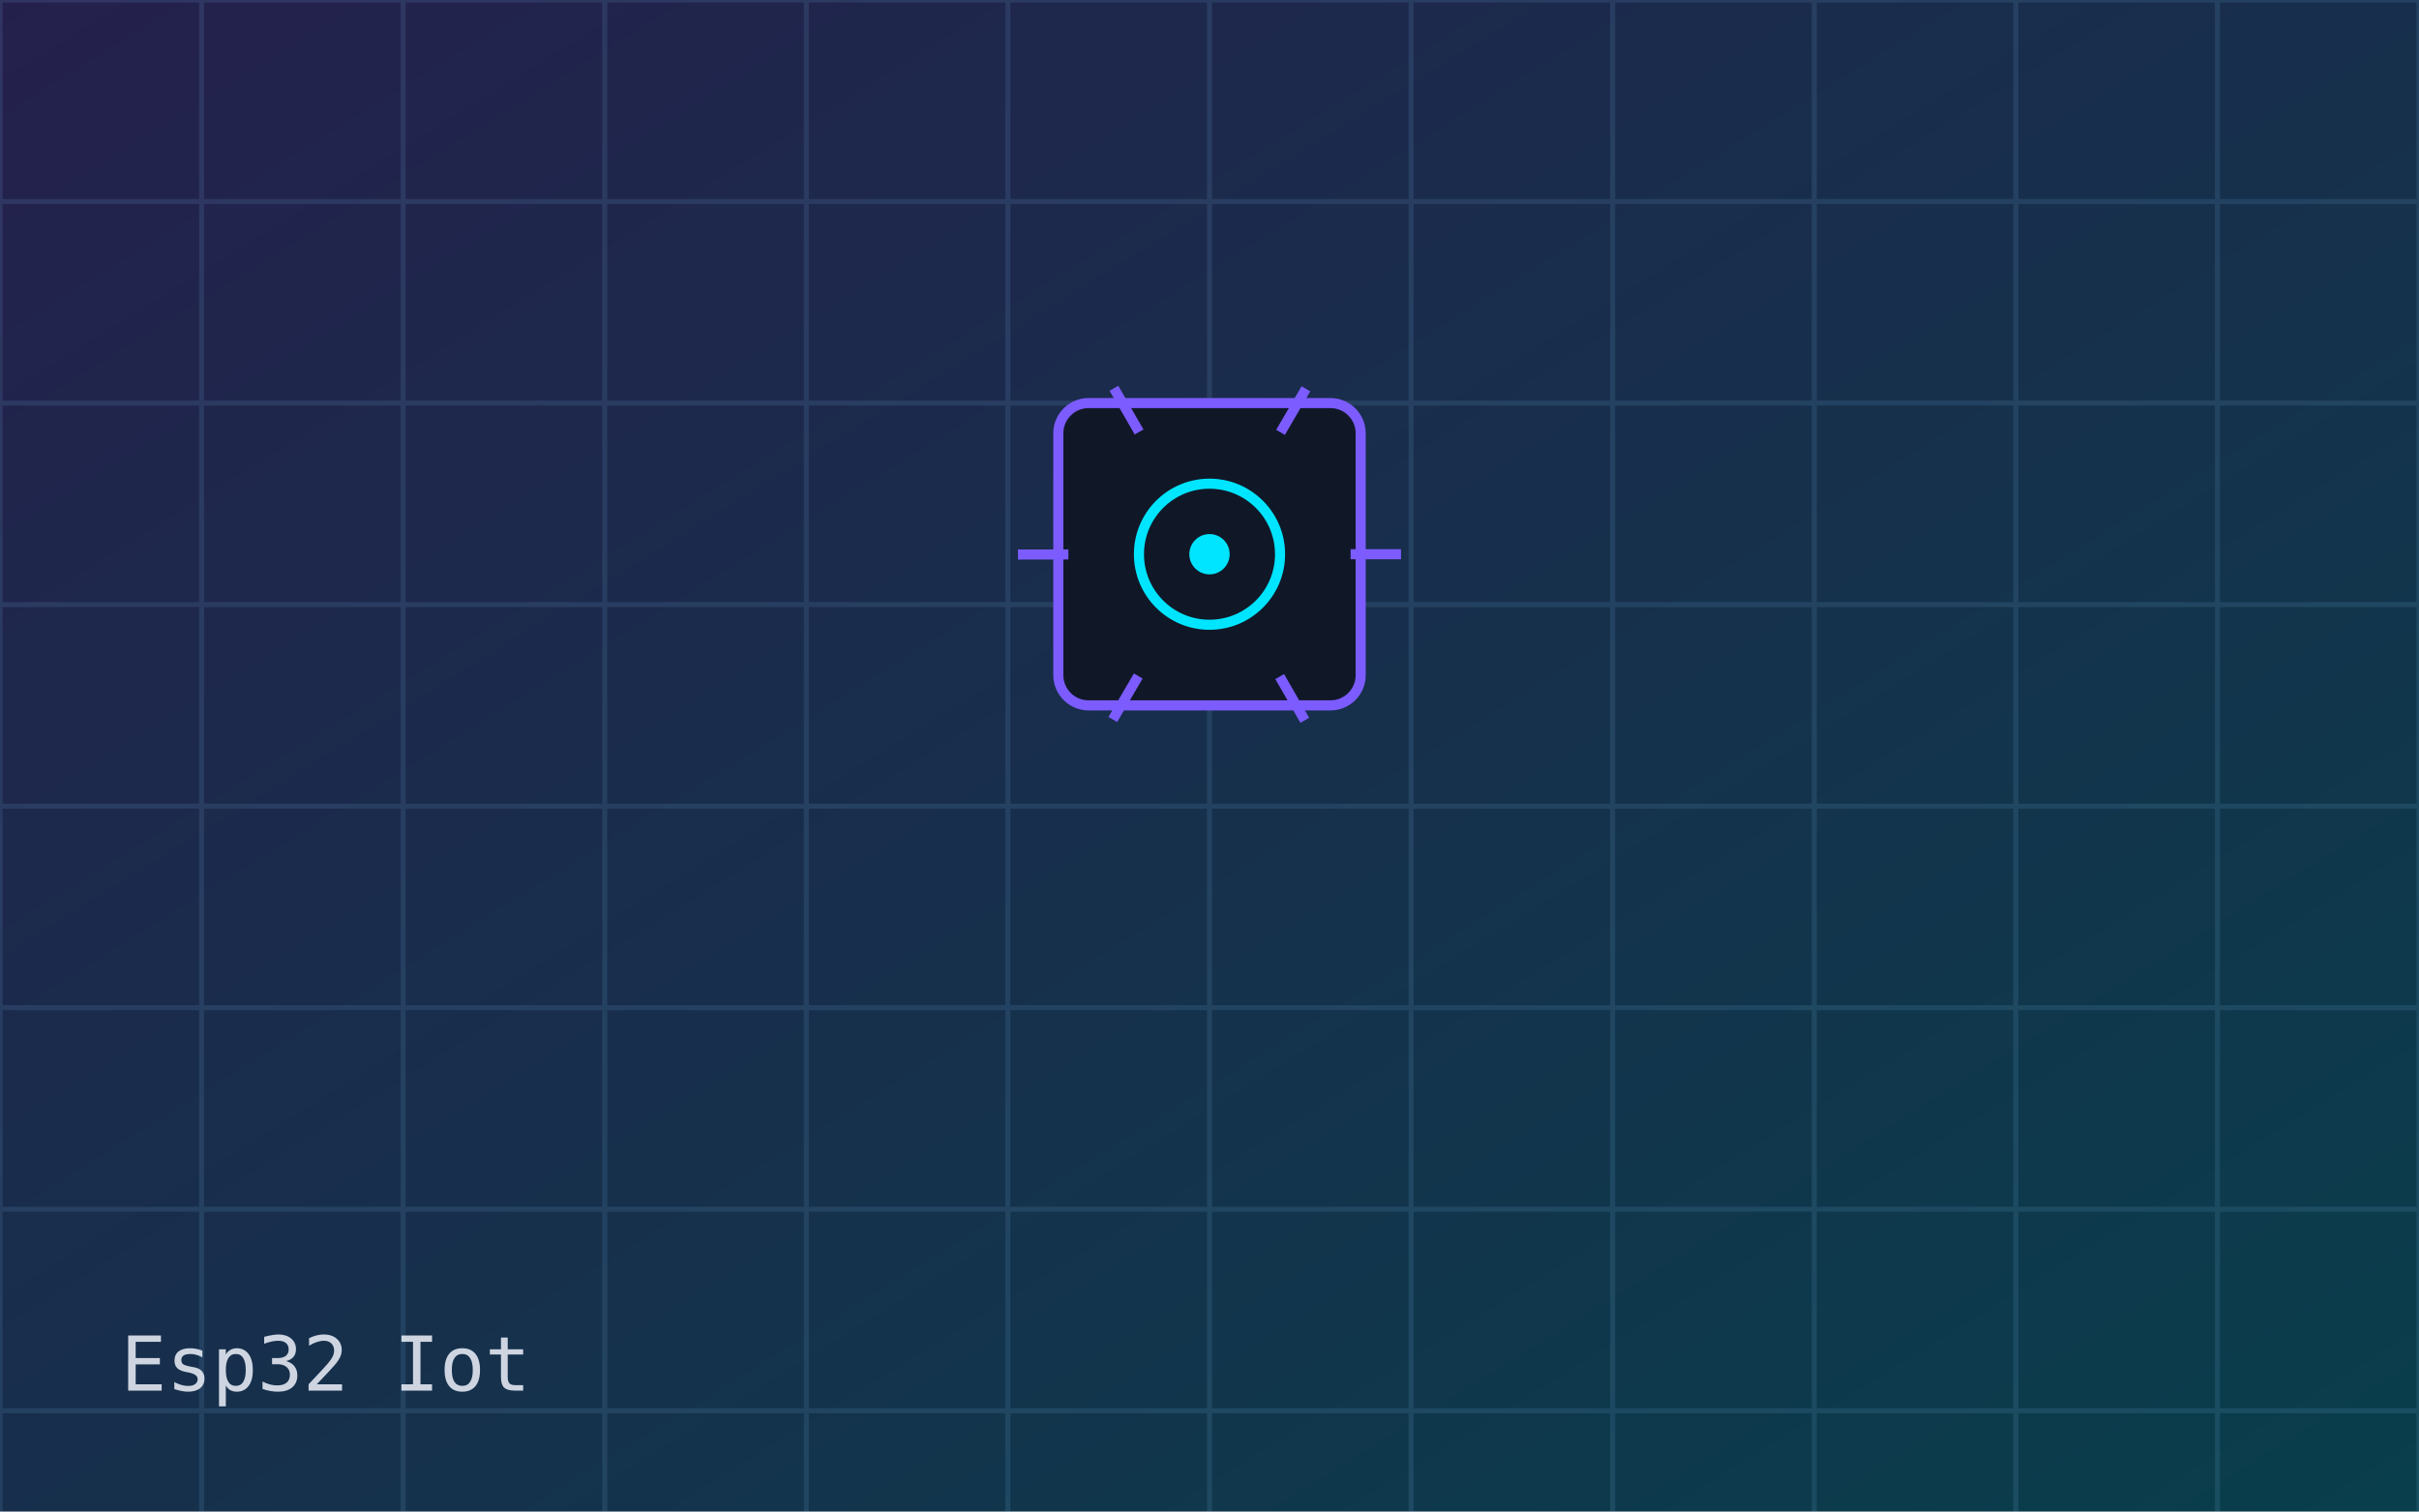
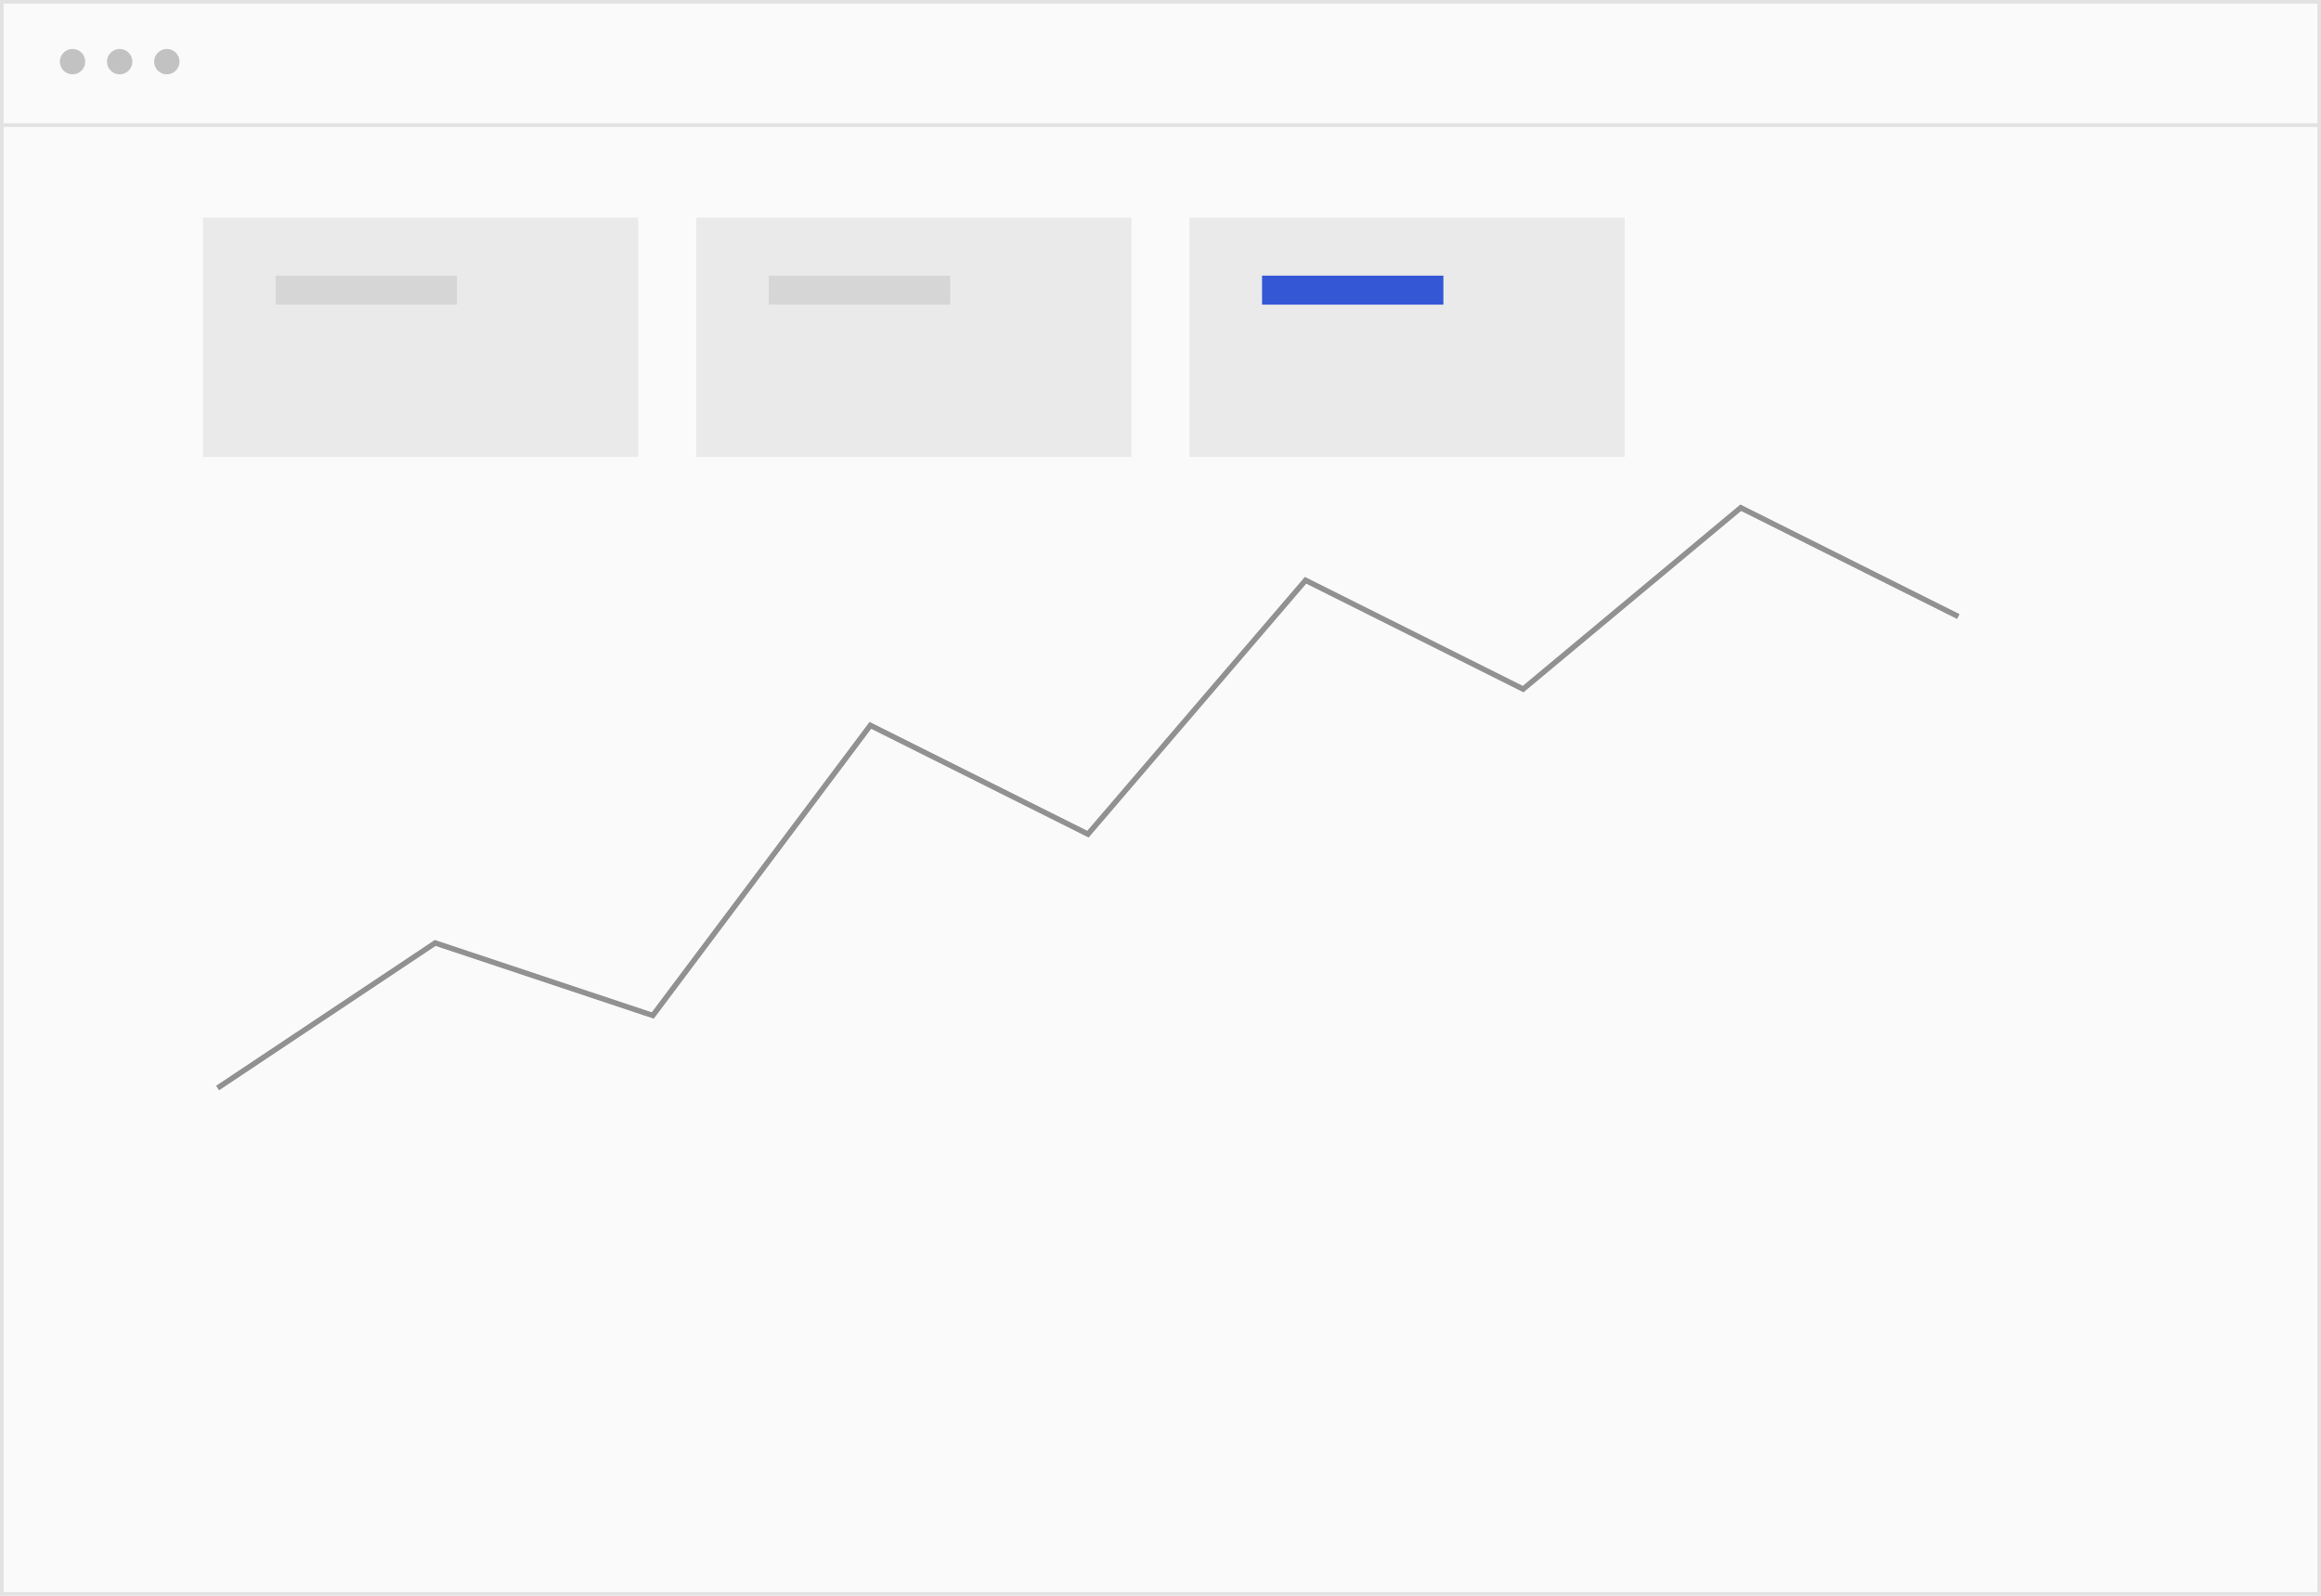
- <svg xmlns="http://www.w3.org/2000/svg" viewBox="0 0 480 300" role="img" aria-label="thumbnail">
-   <defs>
-     <linearGradient id="g3" x1="0%" y1="0%" x2="100%" y2="100%">
-       <stop offset="0%" stop-color="#7c5cff" />
-       <stop offset="100%" stop-color="#00e5ff" />
-     </linearGradient>
-   </defs>
-   <rect width="480" height="300" fill="#0b0f1a" />
-   <rect width="480" height="300" fill="url(#g3)" opacity="0.22" />
-   <g opacity="0.12" stroke="#8cc8ff" stroke-width="1">
-     <line x1="0" y1="0" x2="0" y2="300" />
-     <line x1="40" y1="0" x2="40" y2="300" />
-     <line x1="80" y1="0" x2="80" y2="300" />
-     <line x1="120" y1="0" x2="120" y2="300" />
-     <line x1="160" y1="0" x2="160" y2="300" />
-     <line x1="200" y1="0" x2="200" y2="300" />
-     <line x1="240" y1="0" x2="240" y2="300" />
-     <line x1="280" y1="0" x2="280" y2="300" />
-     <line x1="320" y1="0" x2="320" y2="300" />
-     <line x1="360" y1="0" x2="360" y2="300" />
-     <line x1="400" y1="0" x2="400" y2="300" />
-     <line x1="440" y1="0" x2="440" y2="300" />
-     <line x1="480" y1="0" x2="480" y2="300" />
-     <line x1="0" y1="0" x2="480" y2="0" />
-     <line x1="0" y1="40" x2="480" y2="40" />
-     <line x1="0" y1="80" x2="480" y2="80" />
-     <line x1="0" y1="120" x2="480" y2="120" />
-     <line x1="0" y1="160" x2="480" y2="160" />
-     <line x1="0" y1="200" x2="480" y2="200" />
-     <line x1="0" y1="240" x2="480" y2="240" />
-     <line x1="0" y1="280" x2="480" y2="280" />
-   </g>
-   <g transform="translate(190,70)">
-     <rect x="20" y="10" width="60" height="60" rx="6" fill="#101828" stroke="#7c5cff" stroke-width="2" />
-     <circle cx="50" cy="40" r="14" fill="none" stroke="#00e5ff" stroke-width="2" />
-     <circle cx="50" cy="40" r="4" fill="#00e5ff" />
-     <line x1="78.0" y1="40.0" x2="88.0" y2="40.0" stroke="#7c5cff" stroke-width="2" />
-     <line x1="63.932" y1="64.288" x2="68.908" y2="72.962" stroke="#7c5cff" stroke-width="2" />
-     <line x1="35.864" y1="64.17" x2="30.816" y2="72.802" stroke="#7c5cff" stroke-width="2" />
-     <line x1="22" y1="40.045" x2="12" y2="40.061" stroke="#7c5cff" stroke-width="2" />
-     <line x1="36.029" y1="15.734" x2="31.04" y2="7.068" stroke="#7c5cff" stroke-width="2" />
-     <line x1="64.097" y1="15.808" x2="69.132" y2="7.168" stroke="#7c5cff" stroke-width="2" />
-   </g>
-   <text x="24" y="276" font-family="JetBrains Mono, monospace" font-size="15" fill="#eef2fb" opacity="0.85">Esp32 Iot</text>
+ <svg xmlns="http://www.w3.org/2000/svg" viewBox="0 0 640 440" role="img" aria-label="screenshot">
+   <rect x="0.5" y="0.5" width="639" height="439" fill="#fafafa" stroke="#e2e2e2" />
+   <rect x="0.5" y="0.5" width="639" height="34" fill="#fafafa" stroke="#e2e2e2" />
+   <circle cx="20" cy="17" r="3.5" fill="#c2c2c2" />
+   <circle cx="33" cy="17" r="3.5" fill="#c2c2c2" />
+   <circle cx="46" cy="17" r="3.5" fill="#c2c2c2" />
+   <rect x="56" y="60" width="120" height="66" fill="#eaeaea" />
+   <rect x="192" y="60" width="120" height="66" fill="#eaeaea" />
+   <rect x="328" y="60" width="120" height="66" fill="#eaeaea" />
+   <rect x="76" y="76" width="50" height="8" fill="#d6d6d6" />
+   <rect x="212" y="76" width="50" height="8" fill="#d6d6d6" />
+   <rect x="348" y="76" width="50" height="8" fill="#3457d5" />
+   <polyline points="60,300 120,260 180,280 240,200 300,230 360,160 420,190 480,140 540,170" fill="none" stroke="#3a3a3a" stroke-width="1.5" opacity="0.55" />
</svg>
